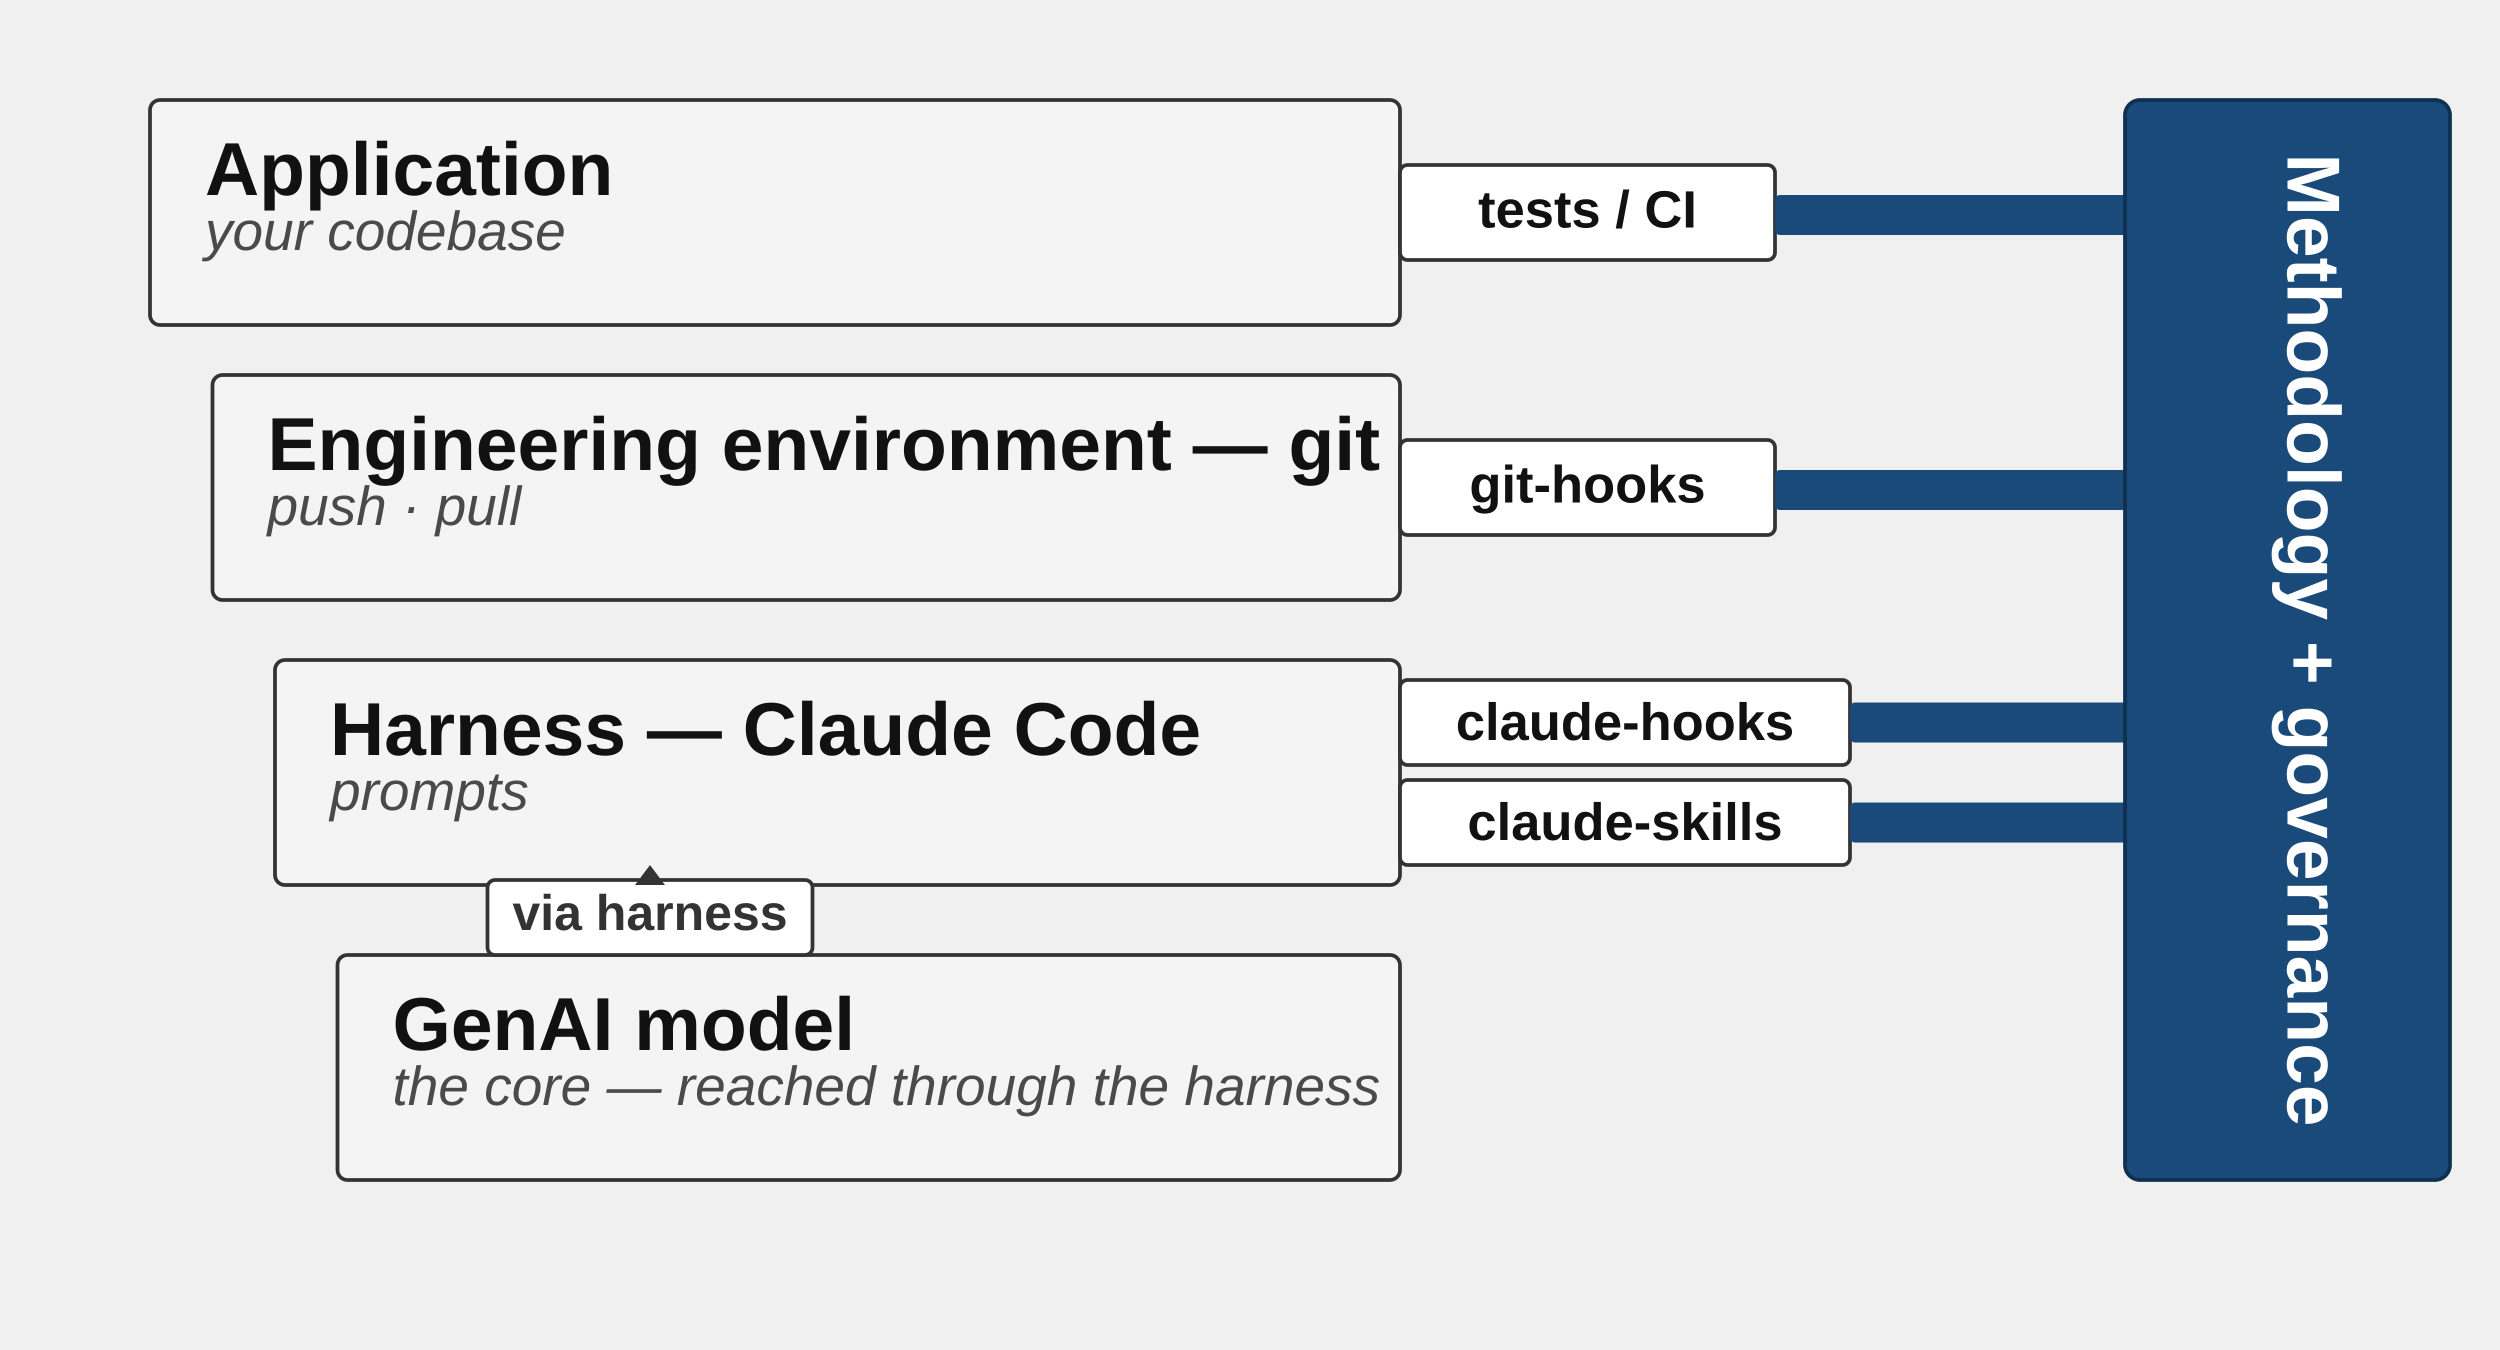
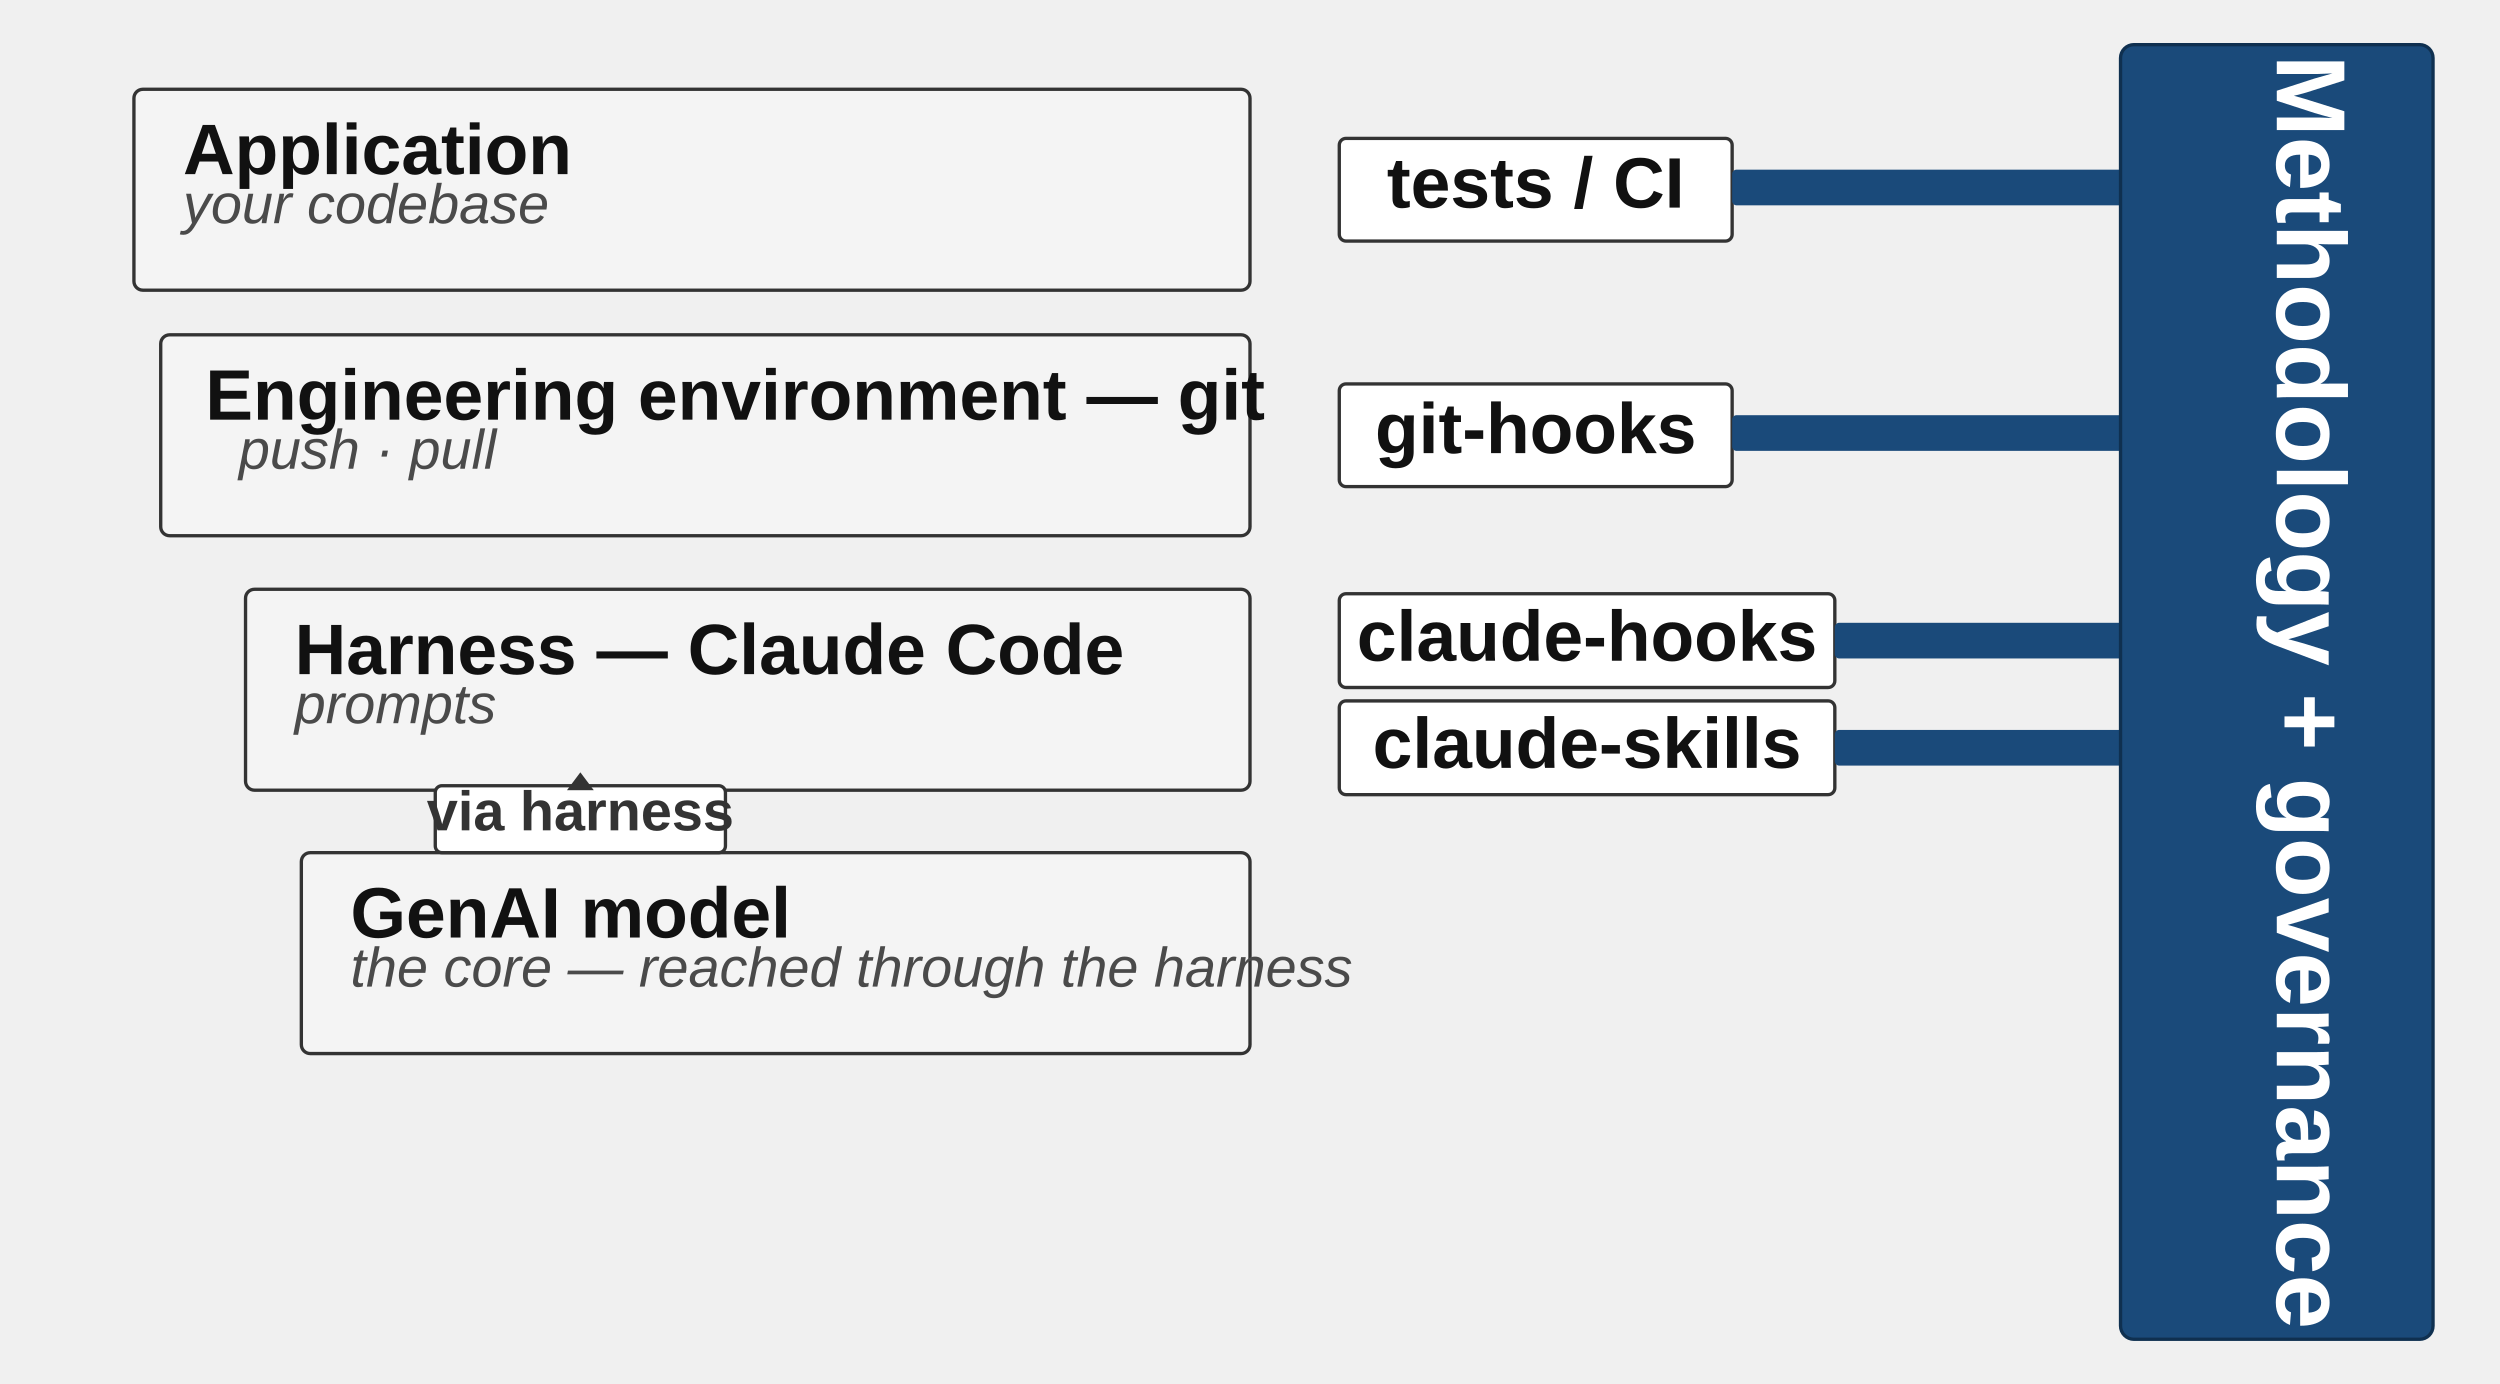
- <svg xmlns="http://www.w3.org/2000/svg" viewBox="0 0 1000 540" width="1000" height="540" font-family="'Helvetica Neue', Arial, sans-serif" role="group" aria-labelledby="diagTitle diagDesc">
+ <svg xmlns="http://www.w3.org/2000/svg" viewBox="0 0 1120 620" width="1120" height="620" font-family="'Helvetica Neue', Arial, sans-serif" role="group" aria-labelledby="diagTitle diagDesc">
  <style>
    .block  { fill:#f4f4f4; stroke:#333; stroke-width:1.5; }
-     .btitle { font-size:30px; font-weight:700; fill:#111; }
-     .bsub   { font-size:22px; font-style:italic; fill:#4a4a4a; }
+     .btitle { font-size:32px; font-weight:700; fill:#111; }
+     .bsub   { font-size:25px; font-style:italic; fill:#4a4a4a; }
    .tab    { fill:#ffffff; stroke:#333; stroke-width:1.5; }
-     .tablbl { font-size:21px; font-weight:600; fill:#111; }
-     .govlbl { font-size:30px; font-weight:700; fill:#ffffff; }
-     .intlbl { font-size:20px; font-weight:600; fill:#333; }
+     .tablbl { font-size:32px; font-weight:600; fill:#111; }
+     .govlbl { font-size:44px; font-weight:700; fill:#ffffff; }
+     .intlbl { font-size:25px; font-weight:600; fill:#333; }
  </style>
  <rect class="block" x="60" y="40" width="500" height="90" rx="4" />
  <text class="btitle" x="82" y="78">Application</text>
  <text class="bsub" x="82" y="100">your codebase</text>
-   <rect class="block" x="85" y="150" width="475" height="90" rx="4" />
-   <text class="btitle" x="107" y="188">Engineering environment — git</text>
+   <rect class="block" x="72" y="150" width="488" height="90" rx="4" />
+   <text class="btitle" x="92" y="188">Engineering environment — git</text>
  <text class="bsub" x="107" y="210">push · pull</text>
  <rect class="block" x="110" y="264" width="450" height="90" rx="4" />
  <text class="btitle" x="132" y="302">Harness — Claude Code</text>
  <text class="bsub" x="132" y="324">prompts</text>
  <rect class="block" x="135" y="382" width="425" height="90" rx="4" />
  <text class="btitle" x="157" y="420">GenAI model</text>
  <text class="bsub" x="157" y="442">the core — reached through the harness</text>
  <rect class="tab" x="195" y="352" width="130" height="30" rx="3" />
  <text class="intlbl" x="260" y="372" text-anchor="middle">via harness</text>
  <path d="M260 346 l6 8 h-12 z" fill="#333" />
-   <rect class="tab" x="560" y="66" width="150" height="38" rx="3" />
-   <text class="tablbl" x="635" y="91" text-anchor="middle">tests / CI</text>
-   <rect class="tab" x="560" y="176" width="150" height="38" rx="3" />
-   <text class="tablbl" x="635" y="201" text-anchor="middle">git-hooks</text>
-   <rect class="tab" x="560" y="272" width="180" height="34" rx="3" />
-   <text class="tablbl" x="650" y="296" text-anchor="middle">claude-hooks</text>
-   <rect class="tab" x="560" y="312" width="180" height="34" rx="3" />
-   <text class="tablbl" x="650" y="336" text-anchor="middle">claude-skills</text>
+   <rect class="tab" x="600" y="62" width="176" height="46" rx="3" />
+   <text class="tablbl" x="688" y="93" text-anchor="middle">tests / CI</text>
+   <rect class="tab" x="600" y="172" width="176" height="46" rx="3" />
+   <text class="tablbl" x="688" y="203" text-anchor="middle">git-hooks</text>
+   <rect class="tab" x="600" y="266" width="222" height="42" rx="3" />
+   <text class="tablbl" x="711" y="296" text-anchor="middle">claude-hooks</text>
+   <rect class="tab" x="600" y="314" width="222" height="42" rx="3" />
+   <text class="tablbl" x="711" y="344" text-anchor="middle">claude-skills</text>
  <g fill="#1a4a7a">
-     <rect x="710" y="78" width="146" height="16" rx="2" />
-     <rect x="710" y="188" width="146" height="16" rx="2" />
-     <rect x="740" y="281" width="116" height="16" rx="2" />
-     <rect x="740" y="321" width="116" height="16" rx="2" />
+     <rect x="776" y="76" width="180" height="16" rx="2" />
+     <rect x="776" y="186" width="180" height="16" rx="2" />
+     <rect x="822" y="279" width="134" height="16" rx="2" />
+     <rect x="822" y="327" width="134" height="16" rx="2" />
  </g>
-   <rect x="850" y="40" width="130" height="432" rx="6" fill="#1a4a7a" stroke="#0f3050" stroke-width="1.5" />
-   <text class="govlbl" x="915" y="256" text-anchor="middle" transform="rotate(90 915 256)">Methodology + governance</text>
+   <rect x="950" y="20" width="140" height="580" rx="6" fill="#1a4a7a" stroke="#0f3050" stroke-width="1.5" />
+   <text class="govlbl" x="1020" y="310" text-anchor="middle" transform="rotate(90 1020 310)">Methodology + governance</text>
</svg>
